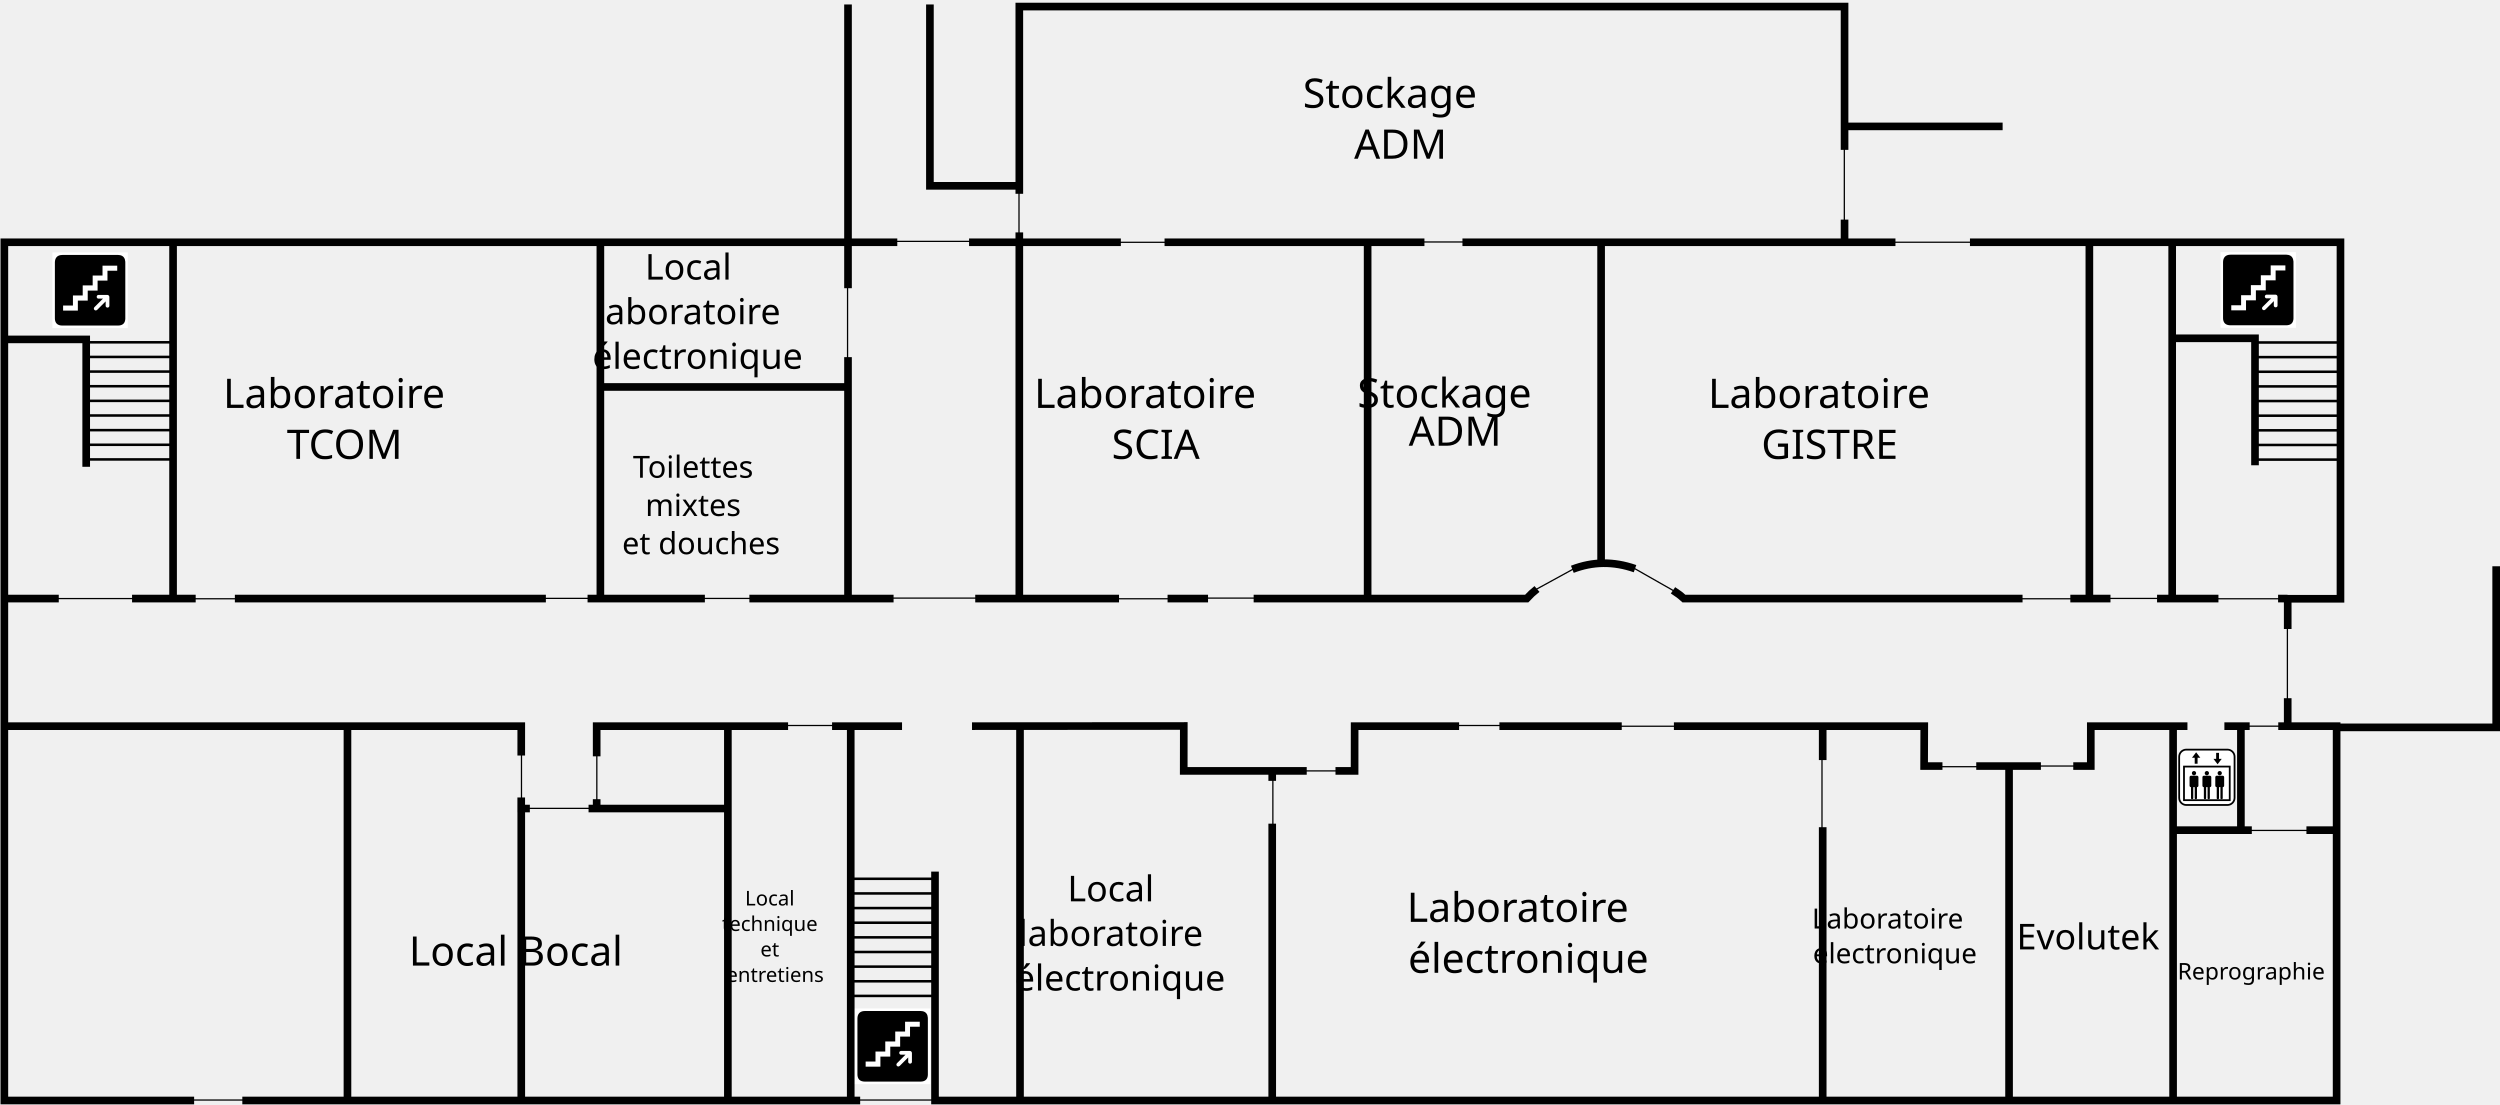
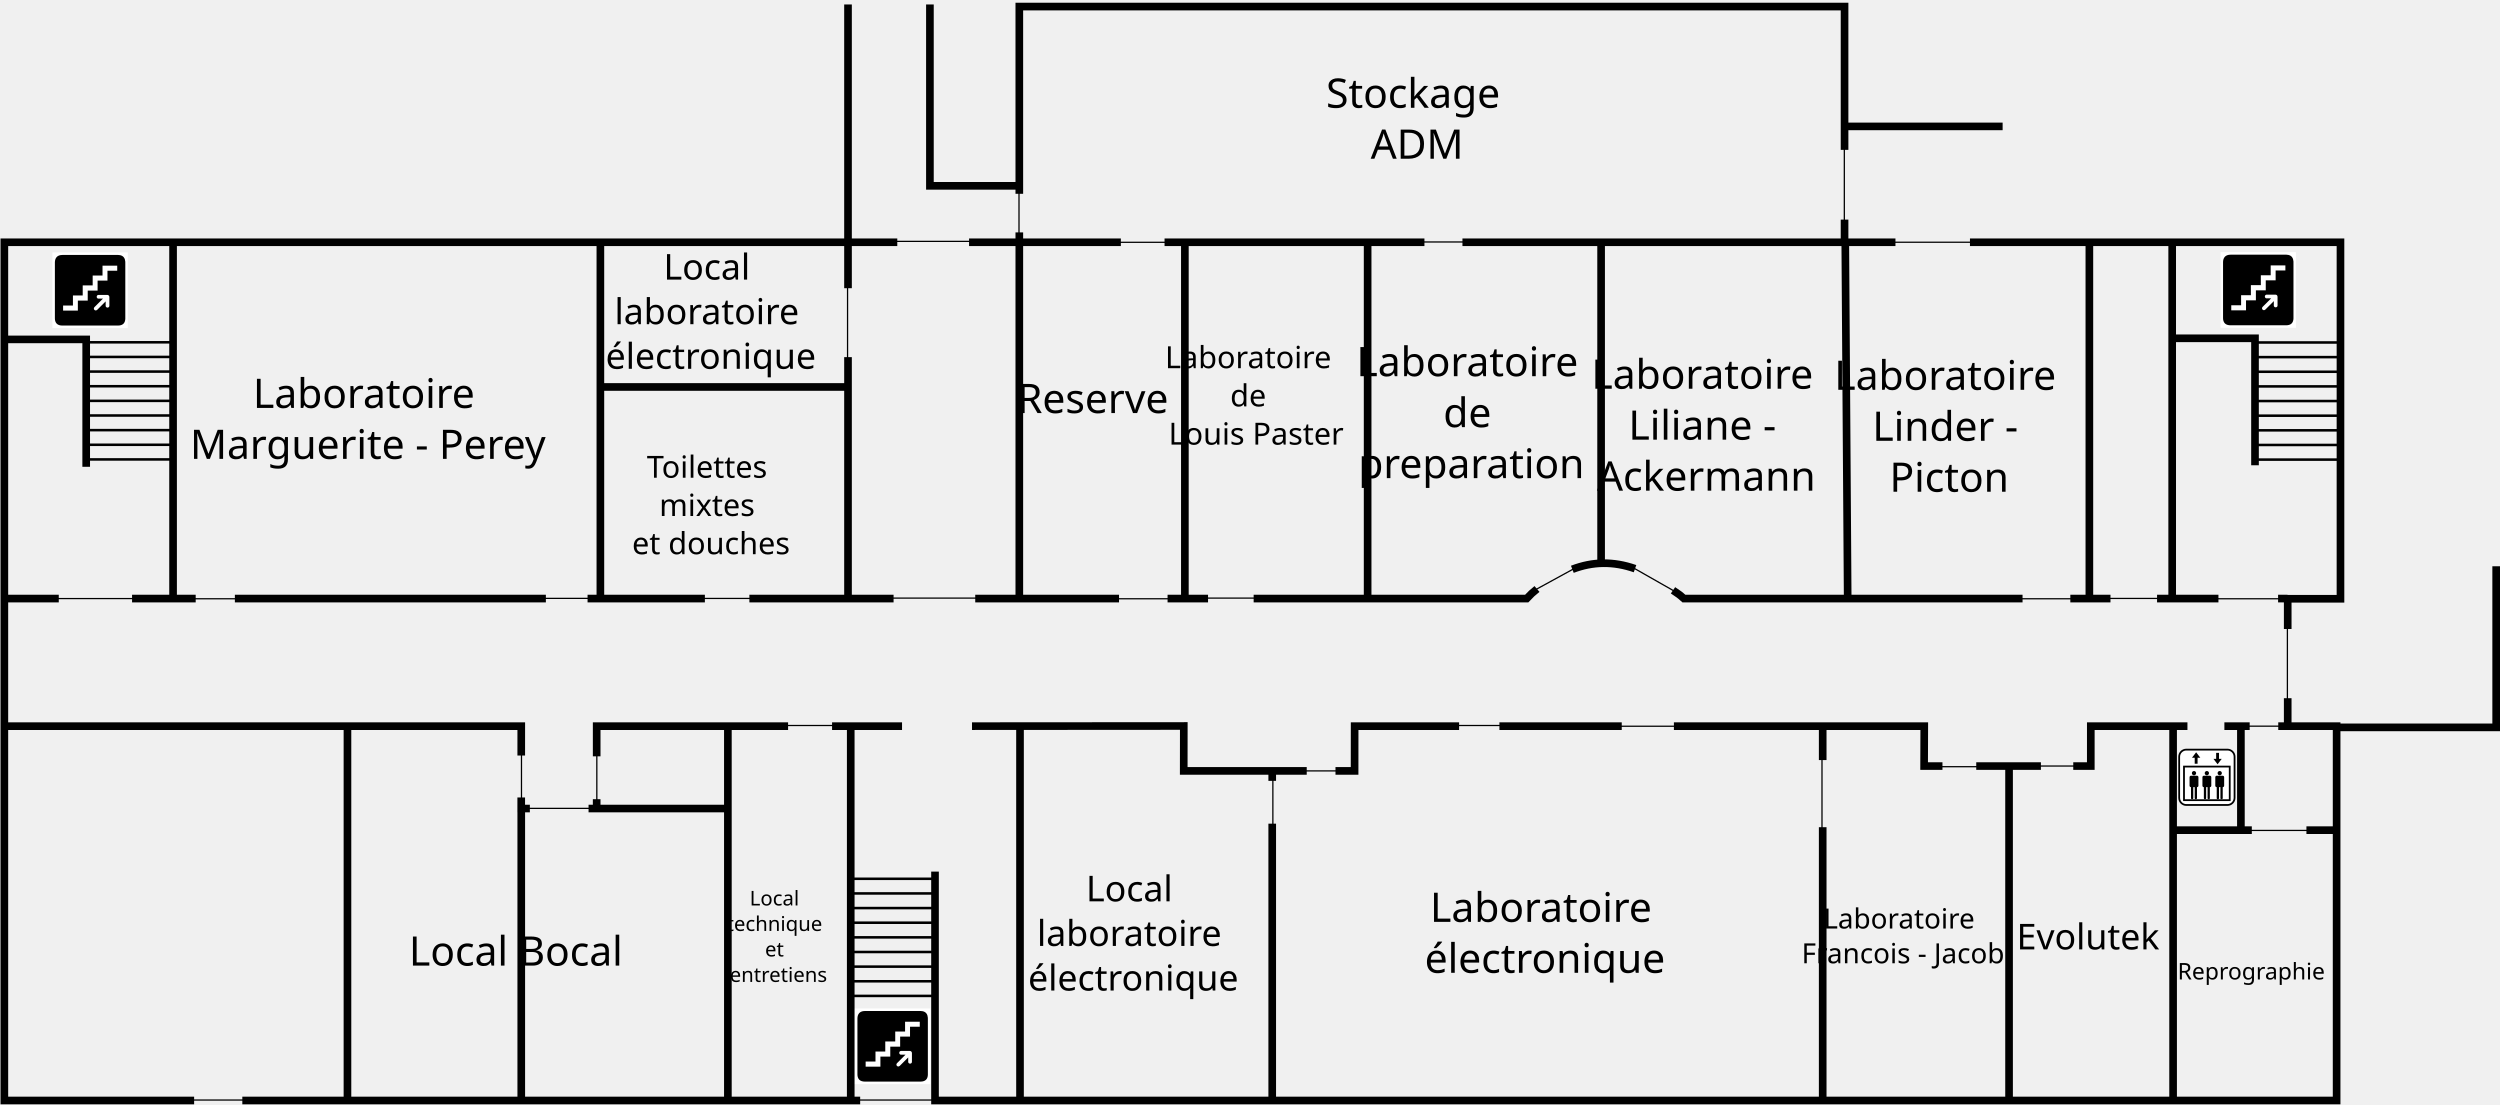
<svg xmlns="http://www.w3.org/2000/svg" xmlns:xlink="http://www.w3.org/1999/xlink" width="100%" height="100%" viewBox="0 0 1962.131 866.714" id="svg2" version="1.1">
  <defs id="defs4">
    <clipPath id="clip0">
      <rect id="rect4906" height="615" width="613" />
    </clipPath>
    <clipPath id="clip0-8">
      <rect y="0" x="0" id="rect4906-4" height="615" width="613" />
    </clipPath>
    <clipPath id="clip0-3">
      <rect y="0" x="0" id="rect4906-0" height="615" width="613" />
    </clipPath>
  </defs>
  <g id="layer1" transform="translate(534.8453,-20.79075)">
    <a id="a4048" xlink:href="http://www.evolutek.org/" transform="translate(4.285714,0)">
-       <text id="text3947" y="765.933" x="1043.592" style="font-style:normal;font-weight:normal;font-size:28px;line-height:125%;font-family:Sans;letter-spacing:0px;word-spacing:0px;fill:#000000;fill-opacity:1;stroke:none" xml:space="preserve">
-         <tspan y="765.933" x="1043.592" id="tspan3949">Evolutek</tspan>
+       <text id="text3947" y="765.933" x="1043.592" style="font-style:normal;font-weight:normal;line-height:0%;font-family:sans-serif;letter-spacing:0px;word-spacing:0px;fill:#000000;fill-opacity:1;stroke:none" xml:space="preserve">
+         <tspan y="765.933" x="1043.592" id="tspan3949" style="font-size:28px;line-height:1.25;font-family:sans-serif">Evolutek</tspan>
      </text>
    </a>
-     <a id="a4043" xlink:href="https://gistre.epita.fr/" transform="translate(0,-4.261154)">
-       <text id="text3951" y="345.219" x="930.287" style="font-size:32px;font-style:normal;font-weight:normal;text-align:center;line-height:125%;letter-spacing:0px;word-spacing:0px;text-anchor:middle;fill:#000000;fill-opacity:1;stroke:none;font-family:Sans" xml:space="preserve">
-         <tspan y="345.219" x="930.287" id="tspan3953">Laboratoire</tspan>
-         <tspan id="tspan3955" y="385.219" x="930.287">GISTRE</tspan>
+     <a id="a4043" xlink:href="https://gistre.epita.fr/" transform="translate(-101.4525,-15.02029)">
+       <text id="text3951" y="341.768" x="1107.364" style="font-style:normal;font-weight:normal;line-height:0%;font-family:sans-serif;text-align:center;letter-spacing:0px;word-spacing:0px;text-anchor:middle;fill:#000000;fill-opacity:1;stroke:none" xml:space="preserve">
+         <tspan id="tspan3955" y="341.768" x="1107.364" style="font-size:32px;line-height:1.25;font-family:sans-serif">Laboratoire</tspan>
+         <tspan y="381.768" x="1107.364" style="font-size:32px;line-height:1.25;font-family:sans-serif" id="tspan44805">Linder -</tspan>
+         <tspan y="421.768" x="1107.364" style="font-size:32px;line-height:1.25;font-family:sans-serif" id="tspan55907">Picton</tspan>
+       </text>
+       <text id="text3951-3" y="340.892" x="916.706" style="font-style:normal;font-weight:normal;line-height:0%;font-family:sans-serif;text-align:center;letter-spacing:0px;word-spacing:0px;text-anchor:middle;fill:#000000;fill-opacity:1;stroke:none" xml:space="preserve">
+         <tspan id="tspan3955-5" y="340.892" x="916.706" style="font-size:32px;line-height:1.25;font-family:sans-serif">Laboratoire</tspan>
+         <tspan y="380.892" x="916.706" style="font-size:32px;line-height:1.25;font-family:sans-serif" id="tspan44805-6">Liliane -</tspan>
+         <tspan y="420.892" x="916.706" style="font-size:32px;line-height:1.25;font-family:sans-serif" id="tspan55907-2">Ackermann</tspan>
      </text>
    </a>
-     <text xml:space="preserve" style="font-size:32px;font-style:normal;font-weight:normal;text-align:center;line-height:125%;letter-spacing:0px;word-spacing:0px;text-anchor:middle;fill:#000000;fill-opacity:1;stroke:none;font-family:Sans" x="393.027" y="340.958" id="text3957">
-       <tspan id="tspan3959" x="393.027" y="340.958">Laboratoire</tspan>
-       <tspan x="393.027" y="380.958" id="tspan3961">SCIA</tspan>
+     <text xml:space="preserve" style="font-style:normal;font-weight:normal;line-height:0%;font-family:sans-serif;text-align:center;letter-spacing:0px;word-spacing:0px;text-anchor:middle;fill:#000000;fill-opacity:1;stroke:none" x="330.582" y="344.974" id="text3957">
+       <tspan x="330.582" y="344.974" id="tspan3961" style="font-size:32px;line-height:1.25;font-family:sans-serif">Reserve</tspan>
    </text>
    <a id="a4441" xlink:href="http://www.tcom.epita.fr/" transform="translate(0,-3.3228)">
-       <text id="text3963" y="344.281" x="-235.209" style="font-size:32px;font-style:normal;font-weight:normal;text-align:center;line-height:125%;letter-spacing:0px;word-spacing:0px;text-anchor:middle;fill:#000000;fill-opacity:1;stroke:none;font-family:Sans" xml:space="preserve">
-         <tspan y="344.281" x="-235.209" id="tspan3965">Laboratoire</tspan>
-         <tspan id="tspan3967" y="384.281" x="-235.209">TCOM</tspan>
+       <text id="text3963" y="344.281" x="-235.209" style="font-style:normal;font-weight:normal;line-height:0%;font-family:sans-serif;text-align:center;letter-spacing:0px;word-spacing:0px;text-anchor:middle;fill:#000000;fill-opacity:1;stroke:none" xml:space="preserve">
+         <tspan y="344.281" x="-235.209" id="tspan3965" style="font-size:32px;line-height:1.25;font-family:sans-serif">Laboratoire</tspan>
+         <tspan id="tspan3967" y="384.281" x="-235.209" style="font-size:32px;line-height:1.25;font-family:sans-serif">Marguerite - Perey</tspan>
      </text>
    </a>
-     <text xml:space="preserve" style="font-size:32px;font-style:normal;font-weight:normal;line-height:125%;letter-spacing:0px;word-spacing:0px;fill:#000000;fill-opacity:1;stroke:none;font-family:Sans" x="-213.856" y="778.668" id="text3969">
-       <tspan x="-213.856" y="778.668" id="tspan3848">Local Bocal</tspan>
+     <text xml:space="preserve" style="font-style:normal;font-weight:normal;line-height:0%;font-family:sans-serif;letter-spacing:0px;word-spacing:0px;fill:#000000;fill-opacity:1;stroke:none" x="-213.856" y="778.668" id="text3969">
+       <tspan x="-213.856" y="778.668" id="tspan3848" style="font-size:32px;line-height:1.25;font-family:sans-serif">Local Bocal</tspan>
    </text>
-     <text xml:space="preserve" style="font-style:normal;font-weight:normal;font-size:32px;line-height:125%;font-family:Sans;text-align:center;letter-spacing:0px;word-spacing:0px;text-anchor:middle;fill:#000000;fill-opacity:1;stroke:none" x="685.499" y="744.323" id="text3973">
-       <tspan id="tspan3975" x="685.499" y="744.323">Laboratoire</tspan>
-       <tspan x="685.499" y="784.323" id="tspan3977">électronique</tspan>
+     <text xml:space="preserve" style="font-style:normal;font-weight:normal;line-height:0%;font-family:sans-serif;text-align:center;letter-spacing:0px;word-spacing:0px;text-anchor:middle;fill:#000000;fill-opacity:1;stroke:none" x="685.499" y="744.323" id="text3973">
+       <tspan id="tspan3975" x="685.499" y="744.323" style="font-size:32px;line-height:1.25;font-family:sans-serif">Laboratoire</tspan>
+       <tspan x="685.499" y="784.323" id="tspan3977" style="font-size:32px;line-height:1.25;font-family:sans-serif">électronique</tspan>
    </text>
-     <text xml:space="preserve" style="font-size:24px;font-style:normal;font-weight:normal;text-align:center;line-height:125%;letter-spacing:0px;word-spacing:0px;text-anchor:middle;fill:#000000;fill-opacity:1;stroke:none;font-family:Sans" x="30.995" y="395.763" id="text3979">
-       <tspan id="tspan3981" x="30.995" y="395.763">Toilettes</tspan>
-       <tspan x="30.995" y="425.763" id="tspan3983">mixtes</tspan>
-       <tspan x="30.995" y="455.763" id="tspan3075">et douches</tspan>
+     <text xml:space="preserve" style="font-style:normal;font-weight:normal;line-height:0%;font-family:sans-serif;text-align:center;letter-spacing:0px;word-spacing:0px;text-anchor:middle;fill:#000000;fill-opacity:1;stroke:none" x="30.995" y="395.763" id="text3979">
+       <tspan id="tspan3981" x="30.995" y="395.763" style="font-size:24px;line-height:1.25;font-family:sans-serif">Toilettes</tspan>
+       <tspan x="30.995" y="425.763" id="tspan3983" style="font-size:24px;line-height:1.25;font-family:sans-serif">mixtes</tspan>
+       <tspan x="30.995" y="455.763" id="tspan3075" style="font-size:24px;line-height:1.25;font-family:sans-serif">et douches</tspan>
    </text>
    <path id="path4001" style="fill:none;stroke:#000000;stroke-width:2;stroke-linecap:butt;stroke-linejoin:miter;stroke-miterlimit:4;stroke-opacity:1;stroke-dasharray:none" d="m -466.817,289.444 67.933,0 m -67.806,11.49 67.68,0 m -67.428,11.49 67.175,0 m -67.554,11.491 67.933,0 m -68.185,11.491 68.438,0 m -68.185,11.491 67.933,0 m -66.796,11.49 65.66,0 m -67.175,11.49 68.69,0 m -68.564,11.491 68.438,0" />
    <path id="path4001-6" style="fill:none;stroke:#000000;stroke-width:2;stroke-linecap:butt;stroke-linejoin:miter;stroke-miterlimit:4;stroke-opacity:1;stroke-dasharray:none" d="m 1234.743,289.588 67.933,0 m -67.806,11.49 67.68,0 m -67.428,11.49 67.175,0 m -67.554,11.491 67.933,0 m -68.185,11.491 68.438,0 m -68.185,11.491 67.933,0 m -66.796,11.49 65.66,0 m -67.175,11.49 68.69,0 m -68.564,11.491 68.438,0" />
    <path id="path4001-8" style="fill:none;stroke:#000000;stroke-width:2;stroke-linecap:butt;stroke-linejoin:miter;stroke-miterlimit:4;stroke-opacity:1;stroke-dasharray:none" d="m 132.332,710.513 67.933,0 m -67.806,11.49 67.68,0 m -67.428,11.49 67.175,0 m -67.554,11.491 67.933,0 m -68.185,11.491 68.438,0 m -68.185,11.491 67.933,0 m -66.796,11.49 65.66,0 m -67.175,11.49 68.69,0 m -68.564,11.491 68.438,0" />
-     <text xml:space="preserve" style="font-size:18px;font-style:normal;font-weight:normal;line-height:125%;letter-spacing:0px;word-spacing:0px;fill:#000000;fill-opacity:1;stroke:none;font-family:Sans" x="1174.256" y="789.52" id="text4029">
-       <tspan id="tspan4031" x="1174.256" y="789.52">Reprographie</tspan>
+     <text xml:space="preserve" style="font-style:normal;font-weight:normal;line-height:0%;font-family:sans-serif;letter-spacing:0px;word-spacing:0px;fill:#000000;fill-opacity:1;stroke:none" x="1174.256" y="789.52" id="text4029">
+       <tspan id="tspan4031" x="1174.256" y="789.52" style="font-size:18px;line-height:1.25;font-family:sans-serif">Reprographie</tspan>
    </text>
    <a xlink:href="map-vj-va0.svg" id="a6841">
      <g transform="matrix(0.112175,0,0,0.112175,1174.778,608.4175)" id="g4095">
        <rect style="fill:#ffffff;fill-opacity:1;fill-rule:evenodd;stroke:#000000;stroke-width:12.5;stroke-miterlimit:4;stroke-opacity:1;stroke-dasharray:none" id="rectBordo" width="387.5" height="387.5" x="6.3" y="6.3" rx="50" ry="50" />
        <rect style="fill:none;stroke:#000000;stroke-width:12.5;stroke-miterlimit:4;stroke-opacity:1;stroke-dasharray:none" id="rectAscensore" width="320" height="235" x="40" y="125" />
        <g id="gUomini">
          <path style="fill:#000000;fill-opacity:1;fill-rule:evenodd;stroke:none" d="m 200,156 c -8.3,0 -15,6.7 -15,15 0,8.3 6.7,15 15,15 8.3,0 15,-6.7 15,-15 0,-8.3 -6.7,-15 -15,-15 z m -20.7,33 c -5.7,0 -10.3,4.5 -10.3,10 l 0,60 c 0,5.5 4.3,10 10,10 l 0,77 c 0,4.4 3.6,8 8,8 4.4,0 8,-3.6 8,-8 l 0,-77 10,0 c 0,0 0,77 0,77 0,4.4 3.6,8 8,8 4.4,0 8,-3.6 8,-8 l 0,-77 c 5.7,0 10,-4.5 10,-10 l 0,-60 c 0,-5.5 -4.6,-10 -10.3,-10 l -41.4,0 z" id="pathUomo" />
          <use height="400" width="400" id="useUomo2" xlink:href="#pathUomo" y="0" x="-90" />
          <use height="400" width="400" id="useUomo3" xlink:href="#pathUomo" y="0" x="90" />
        </g>
        <path style="fill:#000000;fill-opacity:1;fill-rule:evenodd;stroke:none" d="m 96,63 29,-38 29,38 -19,0 0,42 -20,0 0,-42 -19,0 z" id="pathFrecciaSu" />
        <use x="150" y="-134" xlink:href="#pathFrecciaSu" id="useFrecciaGiu" transform="scale(1,-1)" width="400" height="400" />
      </g>
    </a>
-     <text xml:space="preserve" style="font-size:28px;font-style:normal;font-weight:normal;text-align:center;line-height:125%;letter-spacing:0px;word-spacing:0px;text-anchor:middle;fill:#000000;fill-opacity:1;stroke:none;font-family:Sans" x="362.425" y="728.219" id="text3025">
-       <tspan id="tspan3027" x="362.425" y="728.219">Local</tspan>
-       <tspan x="362.425" y="763.219" id="tspan3029">laboratoire</tspan>
-       <tspan x="362.425" y="798.219" id="tspan3031">électronique</tspan>
+     <text xml:space="preserve" style="font-style:normal;font-weight:normal;line-height:0%;font-family:sans-serif;text-align:center;letter-spacing:0px;word-spacing:0px;text-anchor:middle;fill:#000000;fill-opacity:1;stroke:none" x="362.425" y="728.219" id="text3025">
+       <tspan id="tspan3027" x="362.425" y="728.219" style="font-size:28px;line-height:1.25;font-family:sans-serif">Local</tspan>
+       <tspan x="362.425" y="763.219" id="tspan3029" style="font-size:28px;line-height:1.25;font-family:sans-serif">laboratoire</tspan>
+       <tspan x="362.425" y="798.219" id="tspan3031" style="font-size:28px;line-height:1.25;font-family:sans-serif">électronique</tspan>
    </text>
-     <text xml:space="preserve" style="font-size:28px;font-style:normal;font-weight:normal;text-align:center;line-height:125%;letter-spacing:0px;word-spacing:0px;text-anchor:middle;fill:#000000;fill-opacity:1;stroke:none;font-family:Sans" x="30.842" y="240.23" id="text3025-3">
-       <tspan id="tspan3027-1" x="30.842" y="240.23">Local</tspan>
-       <tspan x="30.842" y="275.23" id="tspan3029-7">laboratoire</tspan>
-       <tspan x="30.842" y="310.23" id="tspan3031-8">électronique</tspan>
+     <text xml:space="preserve" style="font-style:normal;font-weight:normal;line-height:0%;font-family:sans-serif;text-align:center;letter-spacing:0px;word-spacing:0px;text-anchor:middle;fill:#000000;fill-opacity:1;stroke:none" x="30.842" y="240.23" id="text3025-3">
+       <tspan id="tspan3027-1" x="30.842" y="240.23" style="font-size:28px;line-height:1.25;font-family:sans-serif">Local</tspan>
+       <tspan x="30.842" y="275.23" id="tspan3029-7" style="font-size:28px;line-height:1.25;font-family:sans-serif">laboratoire</tspan>
+       <tspan x="30.842" y="310.23" id="tspan3031-8" style="font-size:28px;line-height:1.25;font-family:sans-serif">électronique</tspan>
    </text>
    <path style="fill:none;stroke:#000000;stroke-width:1px;stroke-linecap:butt;stroke-linejoin:miter;stroke-opacity:1" d="m 1115.461,189.912 33.84,0" id="path3063" transform="translate(-534.8453,20.79075)" />
-     <text xml:space="preserve" style="font-size:16px;font-style:normal;font-weight:normal;text-align:center;line-height:125%;letter-spacing:0px;word-spacing:0px;text-anchor:middle;fill:#000000;fill-opacity:1;stroke:none;font-family:Sans" x="83.89" y="731.46" id="text3065">
-       <tspan id="tspan3067" x="83.89" y="731.46">Local</tspan>
-       <tspan x="83.89" y="751.46" id="tspan3069">technique</tspan>
-       <tspan x="83.89" y="771.46" id="tspan3071">et</tspan>
-       <tspan x="83.89" y="791.46" id="tspan3073">entretiens</tspan>
+     <text xml:space="preserve" style="font-style:normal;font-weight:normal;line-height:0%;font-family:sans-serif;text-align:center;letter-spacing:0px;word-spacing:0px;text-anchor:middle;fill:#000000;fill-opacity:1;stroke:none" x="83.89" y="731.46" id="text3065">
+       <tspan id="tspan3067" x="83.89" y="731.46" style="font-size:16px;line-height:1.25;font-family:sans-serif">Local</tspan>
+       <tspan x="83.89" y="751.46" id="tspan3069" style="font-size:16px;line-height:1.25;font-family:sans-serif">technique</tspan>
+       <tspan x="83.89" y="771.46" id="tspan3071" style="font-size:16px;line-height:1.25;font-family:sans-serif">et</tspan>
+       <tspan x="83.89" y="791.46" id="tspan3073" style="font-size:16px;line-height:1.25;font-family:sans-serif">entretiens</tspan>
    </text>
-     <path id="path3077" transform="translate(-534.8453,20.79075)" style="fill:none;stroke:#000000;stroke-width:6;stroke-linecap:butt;stroke-linejoin:miter;stroke-miterlimit:4;stroke-dasharray:none;stroke-opacity:1" d="m 409.112,634.884 0,228.83 m 1422.876,-292.857 127.143,0 0,-126.429 m -512.118,-345.228 124.754,0 M 470.56,303.714 l 195,0 m 0,165 0,-188.393 m 0,-54.107 0,-222.691 m -194.354,464.383 0,-278.297 m -335.371,278.802 0,-278.626 M 3,266.381 l 64.65,0 0,100.005 m 732.361,103.036 0,-280.317 0,-6.705 m 0,-30.276 0,-146.981 647.692,0 0,112.494 m 0,54.732 0,16.346 m -374.316,280.707 0,-279.812 m 183.245,0.534 0,253.571 M 1704.488,265.5 l 65.357,0 0,99.643 m -130,103.571 0,-280 m 65,280.714 0,-280.714 m 53.929,381.071 0,81.786 m -53.572,0 62.143,0 m 42.857,0 23.571,0 m -128.214,-81.786 0,293.929 m -128.742,0 0,-262.973 m -578.312,3.536 0,8.578 m 0,33.578 0,217.281 m -197.946,0 0,-293.571 m -132.857,293.571 0,-293.214 m -96.429,293.214 0,-295 m -298.571,295 0,-295 m 1522.679,-98.929 -7.42,0 m -46.816,0 -48.175,0 m -36.559,0 -31.508,0 m -37.502,-0.002 -265.796,-0.002 c -4.06,-3.602 -3.126,-2.743 -8.55,-6.479 m -29.796,-16.976 c -16.975,-5.937 -33.176,-5.662 -49.204,0.49 m -27.737,15.447 c -4.44,3.811 -3.907,3.075 -8.091,7.522 l -214.296,0 m -35.801,0 -31.76,0 m -38.104,0 -112.855,0 m -64.085,0 -113.169,0 m -34.933,0 -92.075,0 m -32.722,0 -244.09,0 m -30.75,0 -49.943,0 m -57.519,0 -42.872,0 M 3,569.916 l 406.113,0.008 -0.016,23.043 m -0.008,32.95 -0.008,8.664 6.782,0 m 46.068,0 109.279,0 m 1224.305,-86.621 0,21.971 38.386,0 0,293.783 -1100.054,0 -10e-4,-79.125 0,-100.51 m -58.737,179.635 -484.922,0 m -37.827,0 -148.943,0 0,-673.571 700.815,0 m 56.338,0 119.139,0 m 34.287,0 203.97,0 m 29.842,0 339.842,0 m 58.474,0 290.809,0 0,279.784 -41.416,0 0,23.739 M 729.845,3.523 l 0,142.334 70.357,0 m 995.313,424.059 -7.426,0 m -22.426,0 -19.852,0 m -568.991,0 96.011,0.004 m 278.227,31.327 50.76,0 m 25.38,0 13.763,0 0.011,-31.323 75.848,-0.008 m -571.639,0.004 -81.995,0.004 -0.032,35.111 -14.995,0 m -22.571,0 -96.533,0 0.047,-35.237 -166.217,0.118 m -54.918,0 -54.918,0 m -34.517,0 -150.232,0 0,23.685 m 0,33.628 0,7.914 m 845.464,-65.221 196.498,0.002 -0.116,31.323 14.395,0 m -93.992,-31.145 0,26.434 m 0,52.679 0,214.5" />
+     <path id="path3077" transform="translate(-534.8453,20.79075)" style="fill:none;stroke:#000000;stroke-width:6;stroke-linecap:butt;stroke-linejoin:miter;stroke-miterlimit:4;stroke-dasharray:none;stroke-opacity:1" d="M 409.112,634.884 V 863.714 M 1831.988,570.857 H 1959.131 V 444.429 M 1447.013,99.201 h 124.754 M 470.56,303.714 h 195 m 0,165 V 280.321 m 0,-54.107 V 3.523 M 471.206,467.906 V 189.609 M 135.835,468.411 V 189.786 M 3,266.381 h 64.65 v 100.005 m 732.361,103.036 v -280.317 -6.705 m 0,-30.276 V 5.143 H 1447.703 V 117.637 m 0,54.732 v 16.346 M 1073.386,469.422 V 189.609 m 183.245,0.534 V 443.714 M 1704.488,265.5 h 65.357 v 99.643 m -130,103.571 v -280 m 65,280.714 V 188.714 m 53.929,381.071 v 81.786 m -53.572,0 h 62.143 m 42.857,0 h 23.571 M 1705.56,569.786 V 863.714 m -128.742,0 V 600.741 m -578.312,3.536 v 8.578 m 0,33.578 V 863.714 m -197.946,0 V 570.143 M 667.702,863.714 V 570.5 M 571.274,863.714 V 568.714 M 272.702,863.714 V 568.714 M 1795.381,469.786 h -7.42 m -46.816,0 h -48.175 m -36.559,0 h -31.508 m -37.502,-0.002 -265.796,-0.002 c -4.06,-3.602 -3.126,-2.743 -8.55,-6.479 m -29.796,-16.976 c -16.975,-5.937 -33.176,-5.662 -49.204,0.49 m -27.737,15.447 c -4.44,3.811 -3.907,3.075 -8.091,7.522 H 983.932 m -35.801,0 h -31.76 m -38.104,0 H 765.412 m -64.085,0 H 588.158 m -34.933,0 h -92.075 m -32.722,0 h -244.09 m -30.75,0 h -49.943 m -57.519,0 H 3.253 M 3,569.916 l 406.113,0.008 -0.016,23.043 m -0.008,32.95 -0.008,8.664 h 6.782 m 46.068,0 H 571.211 M 1795.515,547.961 v 21.971 h 38.386 V 863.714 H 733.847 l -10e-4,-79.125 V 684.079 M 675.109,863.714 H 190.187 m -37.827,0 H 3.417 V 190.143 h 700.815 m 56.338,0 h 119.139 m 34.287,0 h 203.97 m 29.842,0 h 339.842 m 58.474,0 h 290.809 v 279.784 h -41.416 v 23.739 M 729.845,3.523 v 142.334 h 70.357 m 995.313,424.059 h -7.426 m -22.426,0 h -19.852 m -568.991,0 96.011,0.004 m 278.227,31.327 h 50.76 m 25.38,0 h 13.763 l 0.011,-31.323 75.848,-0.008 m -571.639,0.004 -81.995,0.004 -0.032,35.111 h -14.995 m -22.571,0 h -96.533 l 0.047,-35.237 -166.217,0.118 m -54.918,0 h -54.918 m -34.517,0 H 468.301 v 23.685 m 0,33.628 v 7.914 m 845.464,-65.221 196.498,0.002 -0.116,31.323 h 14.395 m -93.992,-31.145 v 26.434 m 0,52.679 v 214.5 m 17.709,-675.104 1.913,282.709 M 929.946,469.927 V 190.114" />
    <path id="path3852" style="fill:none;stroke:#000000;stroke-width:1px;stroke-linecap:butt;stroke-linejoin:miter;stroke-opacity:1" d="m 409.286,628.857 0,-38.214 m 860.981,-20.661 46.215,0 m -439.416,-379.817 38.891,0 m -242.972,673.216 59.885,0 m 867.183,-262.135 30.052,0 m 136.118,50.508 44.952,0 m -47.73,-81.822 26.769,0 m 5.051,-19.951 0,-59.852 m -56.063,-20.203 50.255,0 m -134.098,-0.253 39.901,0 m -109.854,0.253 42.679,0 m -142.684,-279.812 61.872,0 m -99.752,-14.9 0,-60.104 m -165.887,330.389 32.322,18.393 m -109.107,-0.893 30.357,-16.607 m -91.488,123.034 35.959,0 m -155.915,35.608 27.527,0 m -52.275,42.679 0,-36.618 m -52.78,-141.674 39.74,0 m -109.441,0.505 41.416,0 m -118.188,-286.126 0,-33.335 m -100.258,318.956 68.943,0 m -103.241,-187.85 0,-57.857 m 37.143,-34.286 60,0 m -146.071,380 38.214,0 m -503.929,293.929 43.214,0 m 220.357,-228.929 50,0 m 4.286,-42.857 0,37.143 m 83.854,-159.04 39.396,0 m -164.857,-0.067 35.714,0 m -310.179,0.357 32.857,0 m -140.714,-0.179 61.429,0 m 1446.91,131.966 -30.305,0 m -92.531,51.923 0,-59.057" transform="translate(-534.8453,20.79075)" />
    <a xlink:href="map-vj-va0.svg" id="a5026">
      <g transform="matrix(0.0965443,0,0,0.0965443,136.1598,812.2788)" id="surface0" clip-path="url(#clip0)">
        <path style="fill:none;stroke:#ffffff;stroke-width:0.1;stroke-linecap:butt;stroke-linejoin:miter;stroke-miterlimit:10" d="M 0,0 613,0 613,615 0,615 0,0 z m 0,0" id="path4909" />
        <path style="fill:#ffffff;fill-rule:nonzero;stroke:none" d="M 0,0 613,0 613,615 0,615 0,0 z m 0,0" id="path4911" />
        <path style="fill:none;stroke:#000000;stroke-width:0.1;stroke-linecap:butt;stroke-linejoin:miter;stroke-miterlimit:10" d="m 67.551,21.774 c 5.448,-0.835 10.962,-1.169 16.469,-1.276 143.989,0.011 287.978,0.001 431.967,0.005 11.624,0.058 23.401,-0.526 34.833,2.038 11.482,2.442 22.705,8.152 29.895,17.659 7.872,10.113 11.075,23.048 11.911,35.635 0.523,5.378 0.013,10.767 0.121,16.154 0.002,149.034 0.006,298.068 -0.002,447.103 -0.479,15.028 -4.566,31.12 -16.039,41.599 -11.168,10.291 -26.924,13.504 -41.668,13.811 -152.352,-0.013 -304.704,0.006 -457.056,-0.01 -14.964,-0.32 -30.864,-3.847 -42.027,-14.461 -11.448,-11.059 -15.62,-27.549 -15.715,-43.024 0.024,-152.352 0.008,-304.703 0.008,-457.054 0.419,-14.776 4.031,-30.318 14.099,-41.614 8.437,-9.564 20.811,-14.662 33.204,-16.565 z m 0,0" id="path4913" />
        <path style="fill:#000000;fill-rule:nonzero;stroke:none" d="m 67.551,21.774 c 5.448,-0.835 10.962,-1.169 16.469,-1.276 143.989,0.011 287.978,0.001 431.967,0.005 11.624,0.058 23.401,-0.526 34.833,2.038 11.482,2.442 22.705,8.152 29.895,17.659 7.872,10.113 11.075,23.048 11.911,35.635 0.523,5.378 0.013,10.767 0.121,16.154 0.002,149.034 0.006,298.068 -0.002,447.103 -0.479,15.028 -4.566,31.12 -16.039,41.599 -11.168,10.291 -26.924,13.504 -41.668,13.811 -152.352,-0.013 -304.704,0.006 -457.056,-0.01 -14.964,-0.32 -30.864,-3.847 -42.027,-14.461 -11.448,-11.059 -15.62,-27.549 -15.715,-43.024 0.024,-152.352 0.008,-304.703 0.008,-457.054 0.419,-14.776 4.031,-30.318 14.099,-41.614 8.437,-9.564 20.811,-14.662 33.204,-16.565 z m 0,0" id="path4915" />
        <path style="fill:none;stroke:#ffffff;stroke-width:0.1;stroke-linecap:butt;stroke-linejoin:miter;stroke-miterlimit:10" d="m 407.499,187.748 c -1.5e-4,-26.666 -0.007,-53.332 0.003,-79.998 39.831,-0.003 79.663,-0.001 119.495,-8.2e-4 0.003,13.667 0.006,27.334 -10e-4,41.002 -26.415,-0.004 -52.83,-0.005 -79.244,5.5e-4 -0.006,26.748 -0.004,53.496 -7.4e-4,80.244 -26.75,0.011 -53.5,-0.002 -80.25,0.007 -10e-4,27.166 0.003,54.331 -0.002,81.497 -26.749,0.003 -53.497,0.005 -80.245,-10e-4 -0.01,27 5.6e-4,53.999 -0.005,80.999 -26.749,0.01 -53.498,0.002 -80.247,0.004 -0.007,27.166 -3.5e-4,54.331 -0.003,81.498 -40,9.4e-4 -79.999,8.2e-4 -119.999,6e-5 3.05e-4,-13.751 -0.004,-27.501 0.002,-41.25 26.664,5e-5 53.328,-0.003 79.993,0.002 0.013,-27.168 -0.005,-54.336 0.009,-81.503 26.496,0.005 52.992,0.002 79.489,0.002 0.011,-27.333 -3.5e-4,-54.665 0.005,-81.998 26.999,-0.005 53.997,0.002 80.996,-0.003 0.009,-26.833 -0.006,-53.666 0.007,-80.499 26.665,-0.004 53.331,2.1e-4 79.997,-0.002 z m 0,0" id="path4917" />
        <path style="fill:#ffffff;fill-rule:nonzero;stroke:none" d="m 407.499,187.748 c -1.5e-4,-26.666 -0.007,-53.332 0.003,-79.998 39.831,-0.003 79.663,-0.001 119.495,-8.2e-4 0.003,13.667 0.006,27.334 -10e-4,41.002 -26.415,-0.004 -52.83,-0.005 -79.244,5.5e-4 -0.006,26.748 -0.004,53.496 -7.4e-4,80.244 -26.75,0.011 -53.5,-0.002 -80.25,0.007 -10e-4,27.166 0.003,54.331 -0.002,81.497 -26.749,0.003 -53.497,0.005 -80.245,-10e-4 -0.01,27 5.6e-4,53.999 -0.005,80.999 -26.749,0.01 -53.498,0.002 -80.247,0.004 -0.007,27.166 -3.5e-4,54.331 -0.003,81.498 -40,9.4e-4 -79.999,8.2e-4 -119.999,6e-5 3.05e-4,-13.751 -0.004,-27.501 0.002,-41.25 26.664,5e-5 53.328,-0.003 79.993,0.002 0.013,-27.168 -0.005,-54.336 0.009,-81.503 26.496,0.005 52.992,0.002 79.489,0.002 0.011,-27.333 -3.5e-4,-54.665 0.005,-81.998 26.999,-0.005 53.997,0.002 80.996,-0.003 0.009,-26.833 -0.006,-53.666 0.007,-80.499 26.665,-0.004 53.331,2.1e-4 79.997,-0.002 z m 0,0" id="path4919" />
        <path style="fill:none;stroke:#ffffff;stroke-width:0.1;stroke-linecap:butt;stroke-linejoin:miter;stroke-miterlimit:10" d="m 360.731,356.47 c 1.462,-6.382 7.59,-11.007 14.1,-10.937 23.411,-0.084 46.824,-0.008 70.237,-0.037 4.216,-0.027 8.599,0.917 11.975,3.573 4.216,3.217 6.238,8.64 6.207,13.838 0.011,23.358 -0.017,46.716 0.013,70.075 0.074,3.869 -0.864,7.918 -3.52,10.854 -5.895,6.608 -17.603,6.436 -23.337,-0.294 -2.34,-2.553 -3.429,-6.055 -3.412,-9.474 0.006,-11.977 0.008,-23.954 0.004,-35.93 -22.827,22.802 -45.618,45.641 -68.455,68.432 -4.113,4.129 -10.378,6.353 -16.091,4.62 -7.066,-1.889 -12.279,-9.241 -11.309,-16.558 0.459,-4.159 2.836,-7.816 5.773,-10.681 22.733,-22.734 45.474,-45.461 68.198,-68.204 -12.915,-0.071 -25.839,0.146 -38.747,-0.101 -8.987,-0.816 -14.204,-10.994 -11.636,-19.176 z m 0,0" id="path4921" />
        <path style="fill:#ffffff;fill-rule:nonzero;stroke:none" d="m 360.731,356.47 c 1.462,-6.382 7.59,-11.007 14.1,-10.937 23.411,-0.084 46.824,-0.008 70.237,-0.037 4.216,-0.027 8.599,0.917 11.975,3.573 4.216,3.217 6.238,8.64 6.207,13.838 0.011,23.358 -0.017,46.716 0.013,70.075 0.074,3.869 -0.864,7.918 -3.52,10.854 -5.895,6.608 -17.603,6.436 -23.337,-0.294 -2.34,-2.553 -3.429,-6.055 -3.412,-9.474 0.006,-11.977 0.008,-23.954 0.004,-35.93 -22.827,22.802 -45.618,45.641 -68.455,68.432 -4.113,4.129 -10.378,6.353 -16.091,4.62 -7.066,-1.889 -12.279,-9.241 -11.309,-16.558 0.459,-4.159 2.836,-7.816 5.773,-10.681 22.733,-22.734 45.474,-45.461 68.198,-68.204 -12.915,-0.071 -25.839,0.146 -38.747,-0.101 -8.987,-0.816 -14.204,-10.994 -11.636,-19.176 z m 0,0" id="path4923" />
      </g>
    </a>
    <a xlink:href="map-vj-va0.svg" id="a5015">
      <g transform="matrix(0.0965443,0,0,0.0965443,-493.7255,218.8962)" id="surface0-5" clip-path="url(#clip0-8)">
        <path style="fill:none;stroke:#ffffff;stroke-width:0.1;stroke-linecap:butt;stroke-linejoin:miter;stroke-miterlimit:10" d="M 0,0 613,0 613,615 0,615 0,0 z m 0,0" id="path4909-0" />
        <path style="fill:#ffffff;fill-rule:nonzero;stroke:none" d="M 0,0 613,0 613,615 0,615 0,0 z m 0,0" id="path4911-9" />
        <path style="fill:none;stroke:#000000;stroke-width:0.1;stroke-linecap:butt;stroke-linejoin:miter;stroke-miterlimit:10" d="m 67.551,21.774 c 5.448,-0.835 10.962,-1.169 16.469,-1.276 143.989,0.011 287.978,0.001 431.967,0.005 11.624,0.058 23.401,-0.526 34.833,2.038 11.482,2.442 22.705,8.152 29.895,17.659 7.872,10.113 11.075,23.048 11.911,35.635 0.523,5.378 0.013,10.767 0.121,16.154 0.002,149.034 0.006,298.068 -0.002,447.103 -0.479,15.028 -4.566,31.12 -16.039,41.599 -11.168,10.291 -26.924,13.504 -41.668,13.811 -152.352,-0.013 -304.704,0.006 -457.056,-0.01 -14.964,-0.32 -30.864,-3.847 -42.027,-14.461 -11.448,-11.059 -15.62,-27.549 -15.715,-43.024 0.024,-152.352 0.008,-304.703 0.008,-457.054 0.419,-14.776 4.031,-30.318 14.099,-41.614 8.437,-9.564 20.811,-14.662 33.204,-16.565 z m 0,0" id="path4913-2" />
        <path style="fill:#000000;fill-rule:nonzero;stroke:none" d="m 67.551,21.774 c 5.448,-0.835 10.962,-1.169 16.469,-1.276 143.989,0.011 287.978,0.001 431.967,0.005 11.624,0.058 23.401,-0.526 34.833,2.038 11.482,2.442 22.705,8.152 29.895,17.659 7.872,10.113 11.075,23.048 11.911,35.635 0.523,5.378 0.013,10.767 0.121,16.154 0.002,149.034 0.006,298.068 -0.002,447.103 -0.479,15.028 -4.566,31.12 -16.039,41.599 -11.168,10.291 -26.924,13.504 -41.668,13.811 -152.352,-0.013 -304.704,0.006 -457.056,-0.01 -14.964,-0.32 -30.864,-3.847 -42.027,-14.461 -11.448,-11.059 -15.62,-27.549 -15.715,-43.024 0.024,-152.352 0.008,-304.703 0.008,-457.054 0.419,-14.776 4.031,-30.318 14.099,-41.614 8.437,-9.564 20.811,-14.662 33.204,-16.565 z m 0,0" id="path4915-9" />
        <path style="fill:none;stroke:#ffffff;stroke-width:0.1;stroke-linecap:butt;stroke-linejoin:miter;stroke-miterlimit:10" d="m 407.499,187.748 c -1.5e-4,-26.666 -0.007,-53.332 0.003,-79.998 39.831,-0.003 79.663,-0.001 119.495,-8.2e-4 0.003,13.667 0.006,27.334 -10e-4,41.002 -26.415,-0.004 -52.83,-0.005 -79.244,5.5e-4 -0.006,26.748 -0.004,53.496 -7.4e-4,80.244 -26.75,0.011 -53.5,-0.002 -80.25,0.007 -10e-4,27.166 0.003,54.331 -0.002,81.497 -26.749,0.003 -53.497,0.005 -80.245,-10e-4 -0.01,27 5.6e-4,53.999 -0.005,80.999 -26.749,0.01 -53.498,0.002 -80.247,0.004 -0.007,27.166 -3.5e-4,54.331 -0.003,81.498 -40,9.4e-4 -79.999,8.2e-4 -119.999,6e-5 3.05e-4,-13.751 -0.004,-27.501 0.002,-41.25 26.664,5e-5 53.328,-0.003 79.993,0.002 0.013,-27.168 -0.005,-54.336 0.009,-81.503 26.496,0.005 52.992,0.002 79.489,0.002 0.011,-27.333 -3.5e-4,-54.665 0.005,-81.998 26.999,-0.005 53.997,0.002 80.996,-0.003 0.009,-26.833 -0.006,-53.666 0.007,-80.499 26.665,-0.004 53.331,2.1e-4 79.997,-0.002 z m 0,0" id="path4917-0" />
        <path style="fill:#ffffff;fill-rule:nonzero;stroke:none" d="m 407.499,187.748 c -1.5e-4,-26.666 -0.007,-53.332 0.003,-79.998 39.831,-0.003 79.663,-0.001 119.495,-8.2e-4 0.003,13.667 0.006,27.334 -10e-4,41.002 -26.415,-0.004 -52.83,-0.005 -79.244,5.5e-4 -0.006,26.748 -0.004,53.496 -7.4e-4,80.244 -26.75,0.011 -53.5,-0.002 -80.25,0.007 -10e-4,27.166 0.003,54.331 -0.002,81.497 -26.749,0.003 -53.497,0.005 -80.245,-10e-4 -0.01,27 5.6e-4,53.999 -0.005,80.999 -26.749,0.01 -53.498,0.002 -80.247,0.004 -0.007,27.166 -3.5e-4,54.331 -0.003,81.498 -40,9.4e-4 -79.999,8.2e-4 -119.999,6e-5 3.05e-4,-13.751 -0.004,-27.501 0.002,-41.25 26.664,5e-5 53.328,-0.003 79.993,0.002 0.013,-27.168 -0.005,-54.336 0.009,-81.503 26.496,0.005 52.992,0.002 79.489,0.002 0.011,-27.333 -3.5e-4,-54.665 0.005,-81.998 26.999,-0.005 53.997,0.002 80.996,-0.003 0.009,-26.833 -0.006,-53.666 0.007,-80.499 26.665,-0.004 53.331,2.1e-4 79.997,-0.002 z m 0,0" id="path4919-0" />
        <path style="fill:none;stroke:#ffffff;stroke-width:0.1;stroke-linecap:butt;stroke-linejoin:miter;stroke-miterlimit:10" d="m 360.731,356.47 c 1.462,-6.382 7.59,-11.007 14.1,-10.937 23.411,-0.084 46.824,-0.008 70.237,-0.037 4.216,-0.027 8.599,0.917 11.975,3.573 4.216,3.217 6.238,8.64 6.207,13.838 0.011,23.358 -0.017,46.716 0.013,70.075 0.074,3.869 -0.864,7.918 -3.52,10.854 -5.895,6.608 -17.603,6.436 -23.337,-0.294 -2.34,-2.553 -3.429,-6.055 -3.412,-9.474 0.006,-11.977 0.008,-23.954 0.004,-35.93 -22.827,22.802 -45.618,45.641 -68.455,68.432 -4.113,4.129 -10.378,6.353 -16.091,4.62 -7.066,-1.889 -12.279,-9.241 -11.309,-16.558 0.459,-4.159 2.836,-7.816 5.773,-10.681 22.733,-22.734 45.474,-45.461 68.198,-68.204 -12.915,-0.071 -25.839,0.146 -38.747,-0.101 -8.987,-0.816 -14.204,-10.994 -11.636,-19.176 z m 0,0" id="path4921-5" />
        <path style="fill:#ffffff;fill-rule:nonzero;stroke:none" d="m 360.731,356.47 c 1.462,-6.382 7.59,-11.007 14.1,-10.937 23.411,-0.084 46.824,-0.008 70.237,-0.037 4.216,-0.027 8.599,0.917 11.975,3.573 4.216,3.217 6.238,8.64 6.207,13.838 0.011,23.358 -0.017,46.716 0.013,70.075 0.074,3.869 -0.864,7.918 -3.52,10.854 -5.895,6.608 -17.603,6.436 -23.337,-0.294 -2.34,-2.553 -3.429,-6.055 -3.412,-9.474 0.006,-11.977 0.008,-23.954 0.004,-35.93 -22.827,22.802 -45.618,45.641 -68.455,68.432 -4.113,4.129 -10.378,6.353 -16.091,4.62 -7.066,-1.889 -12.279,-9.241 -11.309,-16.558 0.459,-4.159 2.836,-7.816 5.773,-10.681 22.733,-22.734 45.474,-45.461 68.198,-68.204 -12.915,-0.071 -25.839,0.146 -38.747,-0.101 -8.987,-0.816 -14.204,-10.994 -11.636,-19.176 z m 0,0" id="path4923-5" />
      </g>
    </a>
    <a xlink:href="map-vj-va0.svg" id="a5037">
      <g transform="matrix(0.0965443,0,0,0.0965443,1207.963,218.687)" id="surface0-8" clip-path="url(#clip0-3)">
        <path style="fill:none;stroke:#ffffff;stroke-width:0.1;stroke-linecap:butt;stroke-linejoin:miter;stroke-miterlimit:10" d="M 0,0 613,0 613,615 0,615 0,0 z m 0,0" id="path4909-2" />
        <path style="fill:#ffffff;fill-rule:nonzero;stroke:none" d="M 0,0 613,0 613,615 0,615 0,0 z m 0,0" id="path4911-3" />
        <path style="fill:none;stroke:#000000;stroke-width:0.1;stroke-linecap:butt;stroke-linejoin:miter;stroke-miterlimit:10" d="m 67.551,21.774 c 5.448,-0.835 10.962,-1.169 16.469,-1.276 143.989,0.011 287.978,0.001 431.967,0.005 11.624,0.058 23.401,-0.526 34.833,2.038 11.482,2.442 22.705,8.152 29.895,17.659 7.872,10.113 11.075,23.048 11.911,35.635 0.523,5.378 0.013,10.767 0.121,16.154 0.002,149.034 0.006,298.068 -0.002,447.103 -0.479,15.028 -4.566,31.12 -16.039,41.599 -11.168,10.291 -26.924,13.504 -41.668,13.811 -152.352,-0.013 -304.704,0.006 -457.056,-0.01 -14.964,-0.32 -30.864,-3.847 -42.027,-14.461 -11.448,-11.059 -15.62,-27.549 -15.715,-43.024 0.024,-152.352 0.008,-304.703 0.008,-457.054 0.419,-14.776 4.031,-30.318 14.099,-41.614 8.437,-9.564 20.811,-14.662 33.204,-16.565 z m 0,0" id="path4913-5" />
        <path style="fill:#000000;fill-rule:nonzero;stroke:none" d="m 67.551,21.774 c 5.448,-0.835 10.962,-1.169 16.469,-1.276 143.989,0.011 287.978,0.001 431.967,0.005 11.624,0.058 23.401,-0.526 34.833,2.038 11.482,2.442 22.705,8.152 29.895,17.659 7.872,10.113 11.075,23.048 11.911,35.635 0.523,5.378 0.013,10.767 0.121,16.154 0.002,149.034 0.006,298.068 -0.002,447.103 -0.479,15.028 -4.566,31.12 -16.039,41.599 -11.168,10.291 -26.924,13.504 -41.668,13.811 -152.352,-0.013 -304.704,0.006 -457.056,-0.01 -14.964,-0.32 -30.864,-3.847 -42.027,-14.461 -11.448,-11.059 -15.62,-27.549 -15.715,-43.024 0.024,-152.352 0.008,-304.703 0.008,-457.054 0.419,-14.776 4.031,-30.318 14.099,-41.614 8.437,-9.564 20.811,-14.662 33.204,-16.565 z m 0,0" id="path4915-7" />
        <path style="fill:none;stroke:#ffffff;stroke-width:0.1;stroke-linecap:butt;stroke-linejoin:miter;stroke-miterlimit:10" d="m 407.499,187.748 c -1.5e-4,-26.666 -0.007,-53.332 0.003,-79.998 39.831,-0.003 79.663,-0.001 119.495,-8.2e-4 0.003,13.667 0.006,27.334 -10e-4,41.002 -26.415,-0.004 -52.83,-0.005 -79.244,5.5e-4 -0.006,26.748 -0.004,53.496 -7.4e-4,80.244 -26.75,0.011 -53.5,-0.002 -80.25,0.007 -10e-4,27.166 0.003,54.331 -0.002,81.497 -26.749,0.003 -53.497,0.005 -80.245,-10e-4 -0.01,27 5.6e-4,53.999 -0.005,80.999 -26.749,0.01 -53.498,0.002 -80.247,0.004 -0.007,27.166 -3.5e-4,54.331 -0.003,81.498 -40,9.4e-4 -79.999,8.2e-4 -119.999,6e-5 3.05e-4,-13.751 -0.004,-27.501 0.002,-41.25 26.664,5e-5 53.328,-0.003 79.993,0.002 0.013,-27.168 -0.005,-54.336 0.009,-81.503 26.496,0.005 52.992,0.002 79.489,0.002 0.011,-27.333 -3.5e-4,-54.665 0.005,-81.998 26.999,-0.005 53.997,0.002 80.996,-0.003 0.009,-26.833 -0.006,-53.666 0.007,-80.499 26.665,-0.004 53.331,2.1e-4 79.997,-0.002 z m 0,0" id="path4917-1" />
        <path style="fill:#ffffff;fill-rule:nonzero;stroke:none" d="m 407.499,187.748 c -1.5e-4,-26.666 -0.007,-53.332 0.003,-79.998 39.831,-0.003 79.663,-0.001 119.495,-8.2e-4 0.003,13.667 0.006,27.334 -10e-4,41.002 -26.415,-0.004 -52.83,-0.005 -79.244,5.5e-4 -0.006,26.748 -0.004,53.496 -7.4e-4,80.244 -26.75,0.011 -53.5,-0.002 -80.25,0.007 -10e-4,27.166 0.003,54.331 -0.002,81.497 -26.749,0.003 -53.497,0.005 -80.245,-10e-4 -0.01,27 5.6e-4,53.999 -0.005,80.999 -26.749,0.01 -53.498,0.002 -80.247,0.004 -0.007,27.166 -3.5e-4,54.331 -0.003,81.498 -40,9.4e-4 -79.999,8.2e-4 -119.999,6e-5 3.05e-4,-13.751 -0.004,-27.501 0.002,-41.25 26.664,5e-5 53.328,-0.003 79.993,0.002 0.013,-27.168 -0.005,-54.336 0.009,-81.503 26.496,0.005 52.992,0.002 79.489,0.002 0.011,-27.333 -3.5e-4,-54.665 0.005,-81.998 26.999,-0.005 53.997,0.002 80.996,-0.003 0.009,-26.833 -0.006,-53.666 0.007,-80.499 26.665,-0.004 53.331,2.1e-4 79.997,-0.002 z m 0,0" id="path4919-4" />
        <path style="fill:none;stroke:#ffffff;stroke-width:0.1;stroke-linecap:butt;stroke-linejoin:miter;stroke-miterlimit:10" d="m 360.731,356.47 c 1.462,-6.382 7.59,-11.007 14.1,-10.937 23.411,-0.084 46.824,-0.008 70.237,-0.037 4.216,-0.027 8.599,0.917 11.975,3.573 4.216,3.217 6.238,8.64 6.207,13.838 0.011,23.358 -0.017,46.716 0.013,70.075 0.074,3.869 -0.864,7.918 -3.52,10.854 -5.895,6.608 -17.603,6.436 -23.337,-0.294 -2.34,-2.553 -3.429,-6.055 -3.412,-9.474 0.006,-11.977 0.008,-23.954 0.004,-35.93 -22.827,22.802 -45.618,45.641 -68.455,68.432 -4.113,4.129 -10.378,6.353 -16.091,4.62 -7.066,-1.889 -12.279,-9.241 -11.309,-16.558 0.459,-4.159 2.836,-7.816 5.773,-10.681 22.733,-22.734 45.474,-45.461 68.198,-68.204 -12.915,-0.071 -25.839,0.146 -38.747,-0.101 -8.987,-0.816 -14.204,-10.994 -11.636,-19.176 z m 0,0" id="path4921-2" />
        <path style="fill:#ffffff;fill-rule:nonzero;stroke:none" d="m 360.731,356.47 c 1.462,-6.382 7.59,-11.007 14.1,-10.937 23.411,-0.084 46.824,-0.008 70.237,-0.037 4.216,-0.027 8.599,0.917 11.975,3.573 4.216,3.217 6.238,8.64 6.207,13.838 0.011,23.358 -0.017,46.716 0.013,70.075 0.074,3.869 -0.864,7.918 -3.52,10.854 -5.895,6.608 -17.603,6.436 -23.337,-0.294 -2.34,-2.553 -3.429,-6.055 -3.412,-9.474 0.006,-11.977 0.008,-23.954 0.004,-35.93 -22.827,22.802 -45.618,45.641 -68.455,68.432 -4.113,4.129 -10.378,6.353 -16.091,4.62 -7.066,-1.889 -12.279,-9.241 -11.309,-16.558 0.459,-4.159 2.836,-7.816 5.773,-10.681 22.733,-22.734 45.474,-45.461 68.198,-68.204 -12.915,-0.071 -25.839,0.146 -38.747,-0.101 -8.987,-0.816 -14.204,-10.994 -11.636,-19.176 z m 0,0" id="path4923-8" />
      </g>
    </a>
-     <text xml:space="preserve" style="font-style:normal;font-weight:normal;font-size:32px;line-height:125%;font-family:Sans;text-align:center;letter-spacing:0px;word-spacing:0px;text-anchor:middle;fill:#000000;fill-opacity:1;stroke:none" x="627.981" y="340.65" id="text3973-9">
-       <tspan x="627.981" y="340.65" id="tspan3977-3" style="font-size:32px">Stockage</tspan>
-       <tspan x="627.981" y="370.65" style="font-size:32px" id="tspan11010">ADM</tspan>
+     <text xml:space="preserve" style="font-style:normal;font-weight:normal;font-size:24px;line-height:0%;font-family:sans-serif;text-align:center;letter-spacing:0px;word-spacing:0px;text-anchor:middle;fill:#000000;fill-opacity:1;stroke:none" x="466.648" y="309.761" id="text3973-9">
+       <tspan x="466.648" y="309.761" style="font-size:24px;line-height:1.25;font-family:sans-serif" id="tspan11010">Laboratoire</tspan>
+       <tspan x="466.648" y="339.761" style="font-size:24px;line-height:1.25;font-family:sans-serif" id="tspan42797">de</tspan>
+       <tspan x="466.648" y="369.761" style="font-size:24px;line-height:1.25;font-family:sans-serif" id="tspan42799">Louis Paster</tspan>
    </text>
-     <text xml:space="preserve" style="font-style:normal;font-weight:normal;font-size:21.841px;line-height:125%;font-family:Sans;text-align:center;letter-spacing:0px;word-spacing:0px;text-anchor:middle;fill:#000000;fill-opacity:1;stroke:none" x="966.541" y="749.528" id="text3973-0">
-       <tspan id="tspan3975-10" x="966.541" y="749.528">Laboratoire</tspan>
-       <tspan x="966.541" y="776.829" id="tspan3977-9">électronique</tspan>
+     <text xml:space="preserve" style="font-style:normal;font-weight:normal;line-height:0%;font-family:sans-serif;text-align:center;letter-spacing:0px;word-spacing:0px;text-anchor:middle;fill:#000000;fill-opacity:1;stroke:none" x="627.716" y="316.045" id="text3973-9-9">
+       <tspan x="627.716" y="316.045" style="font-size:32px;line-height:1.25;font-family:sans-serif" id="tspan11010-1">Laboratoire</tspan>
+       <tspan x="627.716" y="356.045" style="font-size:32px;line-height:1.25;font-family:sans-serif" id="tspan42797-2">de</tspan>
+       <tspan x="627.716" y="396.045" style="font-size:32px;line-height:1.25;font-family:sans-serif" id="tspan42799-7">preparation</tspan>
    </text>
-     <text xml:space="preserve" style="font-style:normal;font-weight:normal;font-size:32px;line-height:125%;font-family:Sans;text-align:center;letter-spacing:0px;word-spacing:0px;text-anchor:middle;fill:#000000;fill-opacity:1;stroke:none" x="585.162" y="105.376" id="text3973-9-8">
-       <tspan x="585.162" y="105.376" id="tspan3977-3-4" style="font-size:32px">Stockage</tspan>
-       <tspan x="585.162" y="145.376" style="font-size:32px" id="tspan11010-2">ADM</tspan>
+     <text xml:space="preserve" style="font-style:normal;font-weight:normal;line-height:0%;font-family:sans-serif;text-align:center;letter-spacing:0px;word-spacing:0px;text-anchor:middle;fill:#000000;fill-opacity:1;stroke:none" x="966.541" y="749.528" id="text3973-0">
+       <tspan id="tspan3975-10" x="966.541" y="749.528" style="font-size:21.841px;line-height:1.25;font-family:sans-serif">Laboratoire</tspan>
+       <tspan x="966.541" y="776.83" id="tspan3977-9" style="font-size:21.841px;line-height:1.25;font-family:sans-serif">Francois - Jacob</tspan>
+     </text>
+     <text xml:space="preserve" style="font-style:normal;font-weight:normal;line-height:0%;font-family:sans-serif;text-align:center;letter-spacing:0px;word-spacing:0px;text-anchor:middle;fill:#000000;fill-opacity:1;stroke:none" x="585.162" y="105.376" id="text3973-9-8">
+       <tspan x="585.162" y="105.376" id="tspan3977-3-4" style="font-size:32px;line-height:1.25;font-family:sans-serif">Stockage</tspan>
+       <tspan x="585.162" y="145.376" style="font-size:32px;line-height:1.25;font-family:sans-serif" id="tspan11010-2">ADM</tspan>
    </text>
  </g>
</svg>
